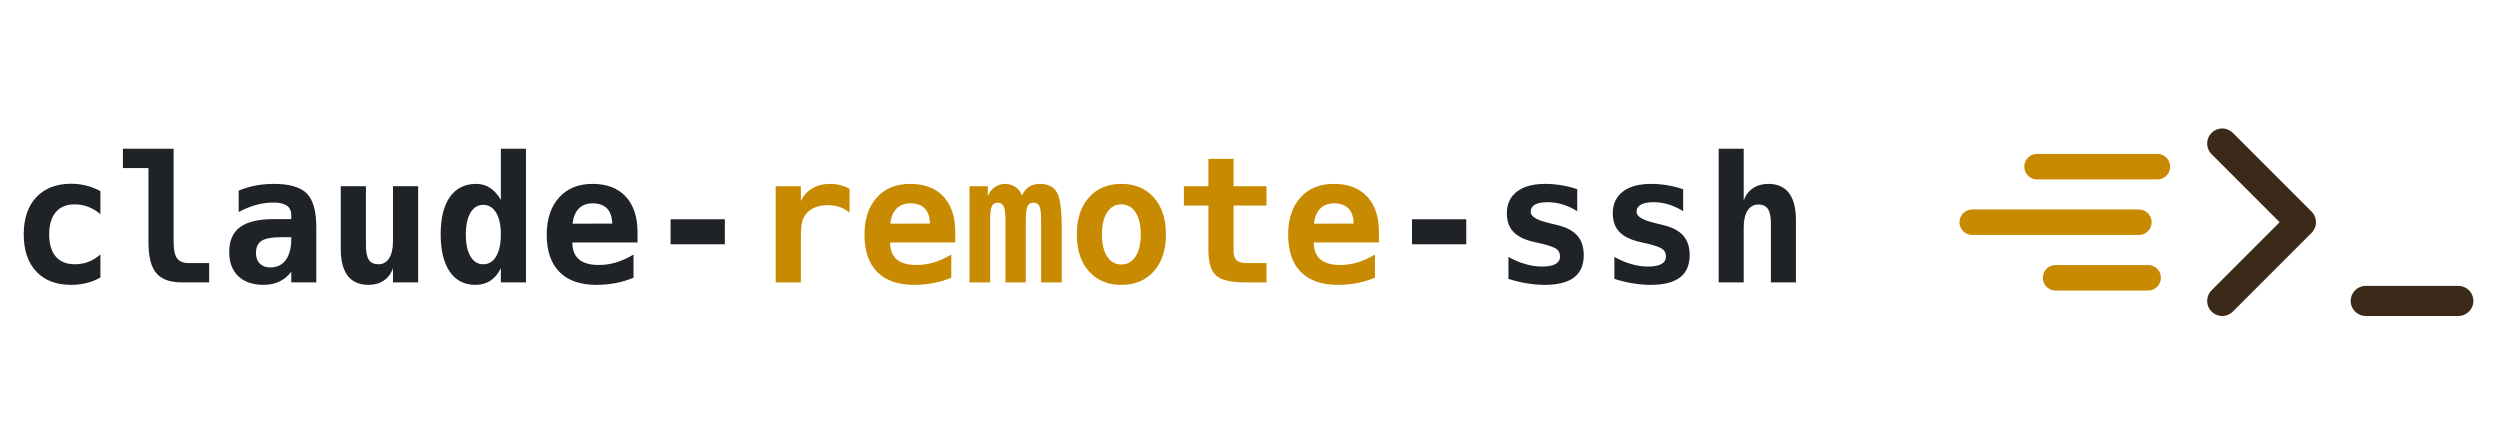
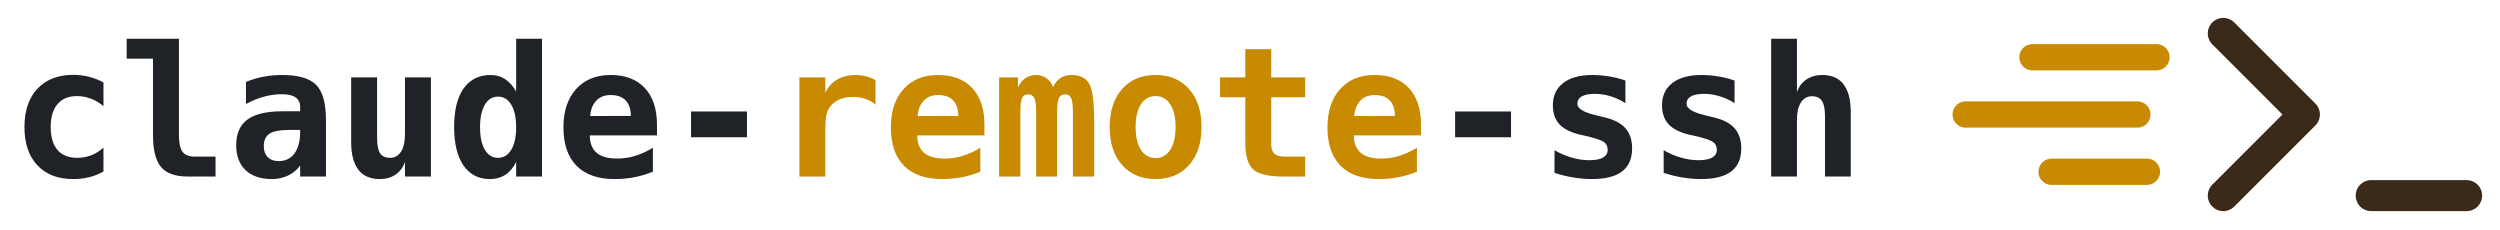
- <svg xmlns="http://www.w3.org/2000/svg" width="540" height="96" viewBox="0 0 540 96" role="img" aria-label="claude-remote-ssh">
+ <svg xmlns="http://www.w3.org/2000/svg" width="524" height="48" viewBox="0 24 524 48" role="img" aria-label="claude-remote-ssh">
  <text x="2" y="61" font-family="ui-monospace, 'SFMono-Regular', 'JetBrains Mono', Menlo, Consolas, 'DejaVu Sans Mono', monospace" font-size="38" font-weight="600" fill="#1F2328">claude-<tspan fill="#C88A00">remote</tspan>-ssh</text>
-   <line x1="440" y1="36" x2="466" y2="36" stroke="#C88A00" stroke-width="5.5" stroke-linecap="round" />
-   <line x1="426" y1="48" x2="462" y2="48" stroke="#C88A00" stroke-width="5.5" stroke-linecap="round" />
-   <line x1="444" y1="60" x2="464" y2="60" stroke="#C88A00" stroke-width="5.5" stroke-linecap="round" />
+   <line x1="426" y1="36" x2="452" y2="36" stroke="#C88A00" stroke-width="5.5" stroke-linecap="round" />
+   <line x1="412" y1="48" x2="448" y2="48" stroke="#C88A00" stroke-width="5.5" stroke-linecap="round" />
+   <line x1="430" y1="60" x2="450" y2="60" stroke="#C88A00" stroke-width="5.5" stroke-linecap="round" />
  <g fill="none" stroke-linecap="round" stroke-linejoin="round" stroke="#3B2A1A" stroke-width="6.5">
-     <polyline points="480,31 497,48 480,65" />
-     <line x1="511" y1="65" x2="531" y2="65" />
+     <polyline points="466,31 483,48 466,65" />
+     <line x1="497" y1="65" x2="517" y2="65" />
  </g>
</svg>
